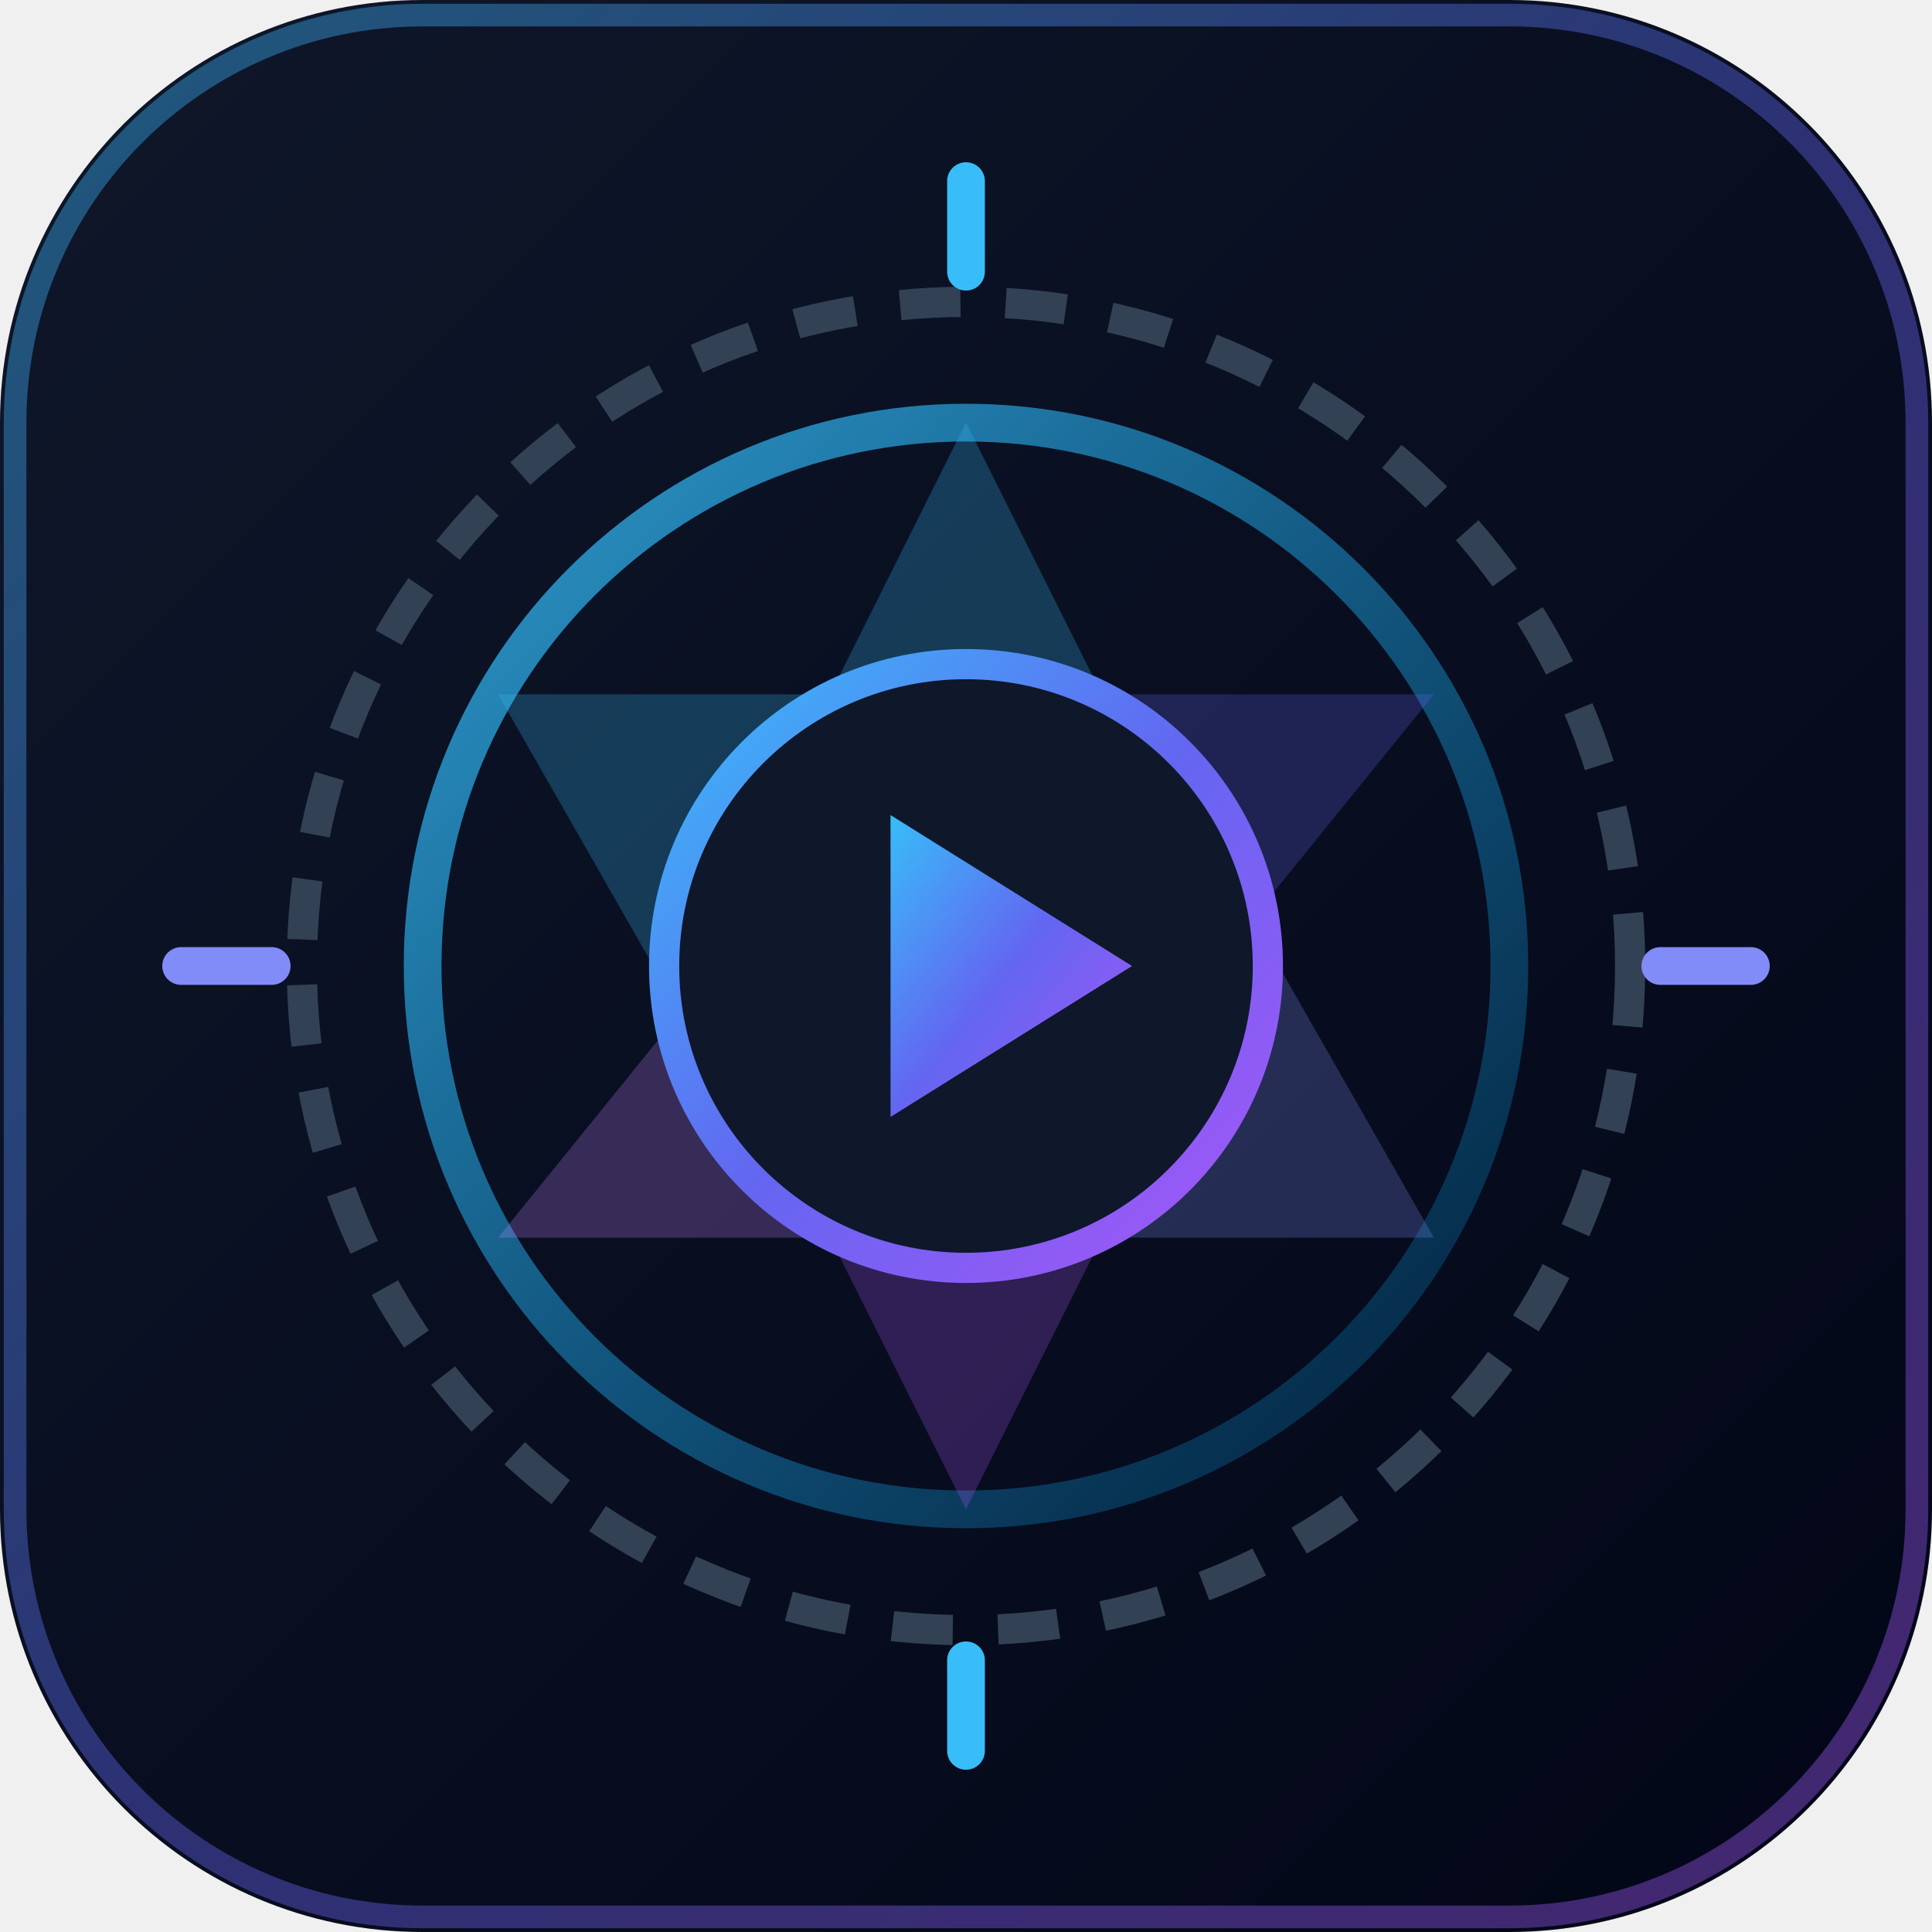
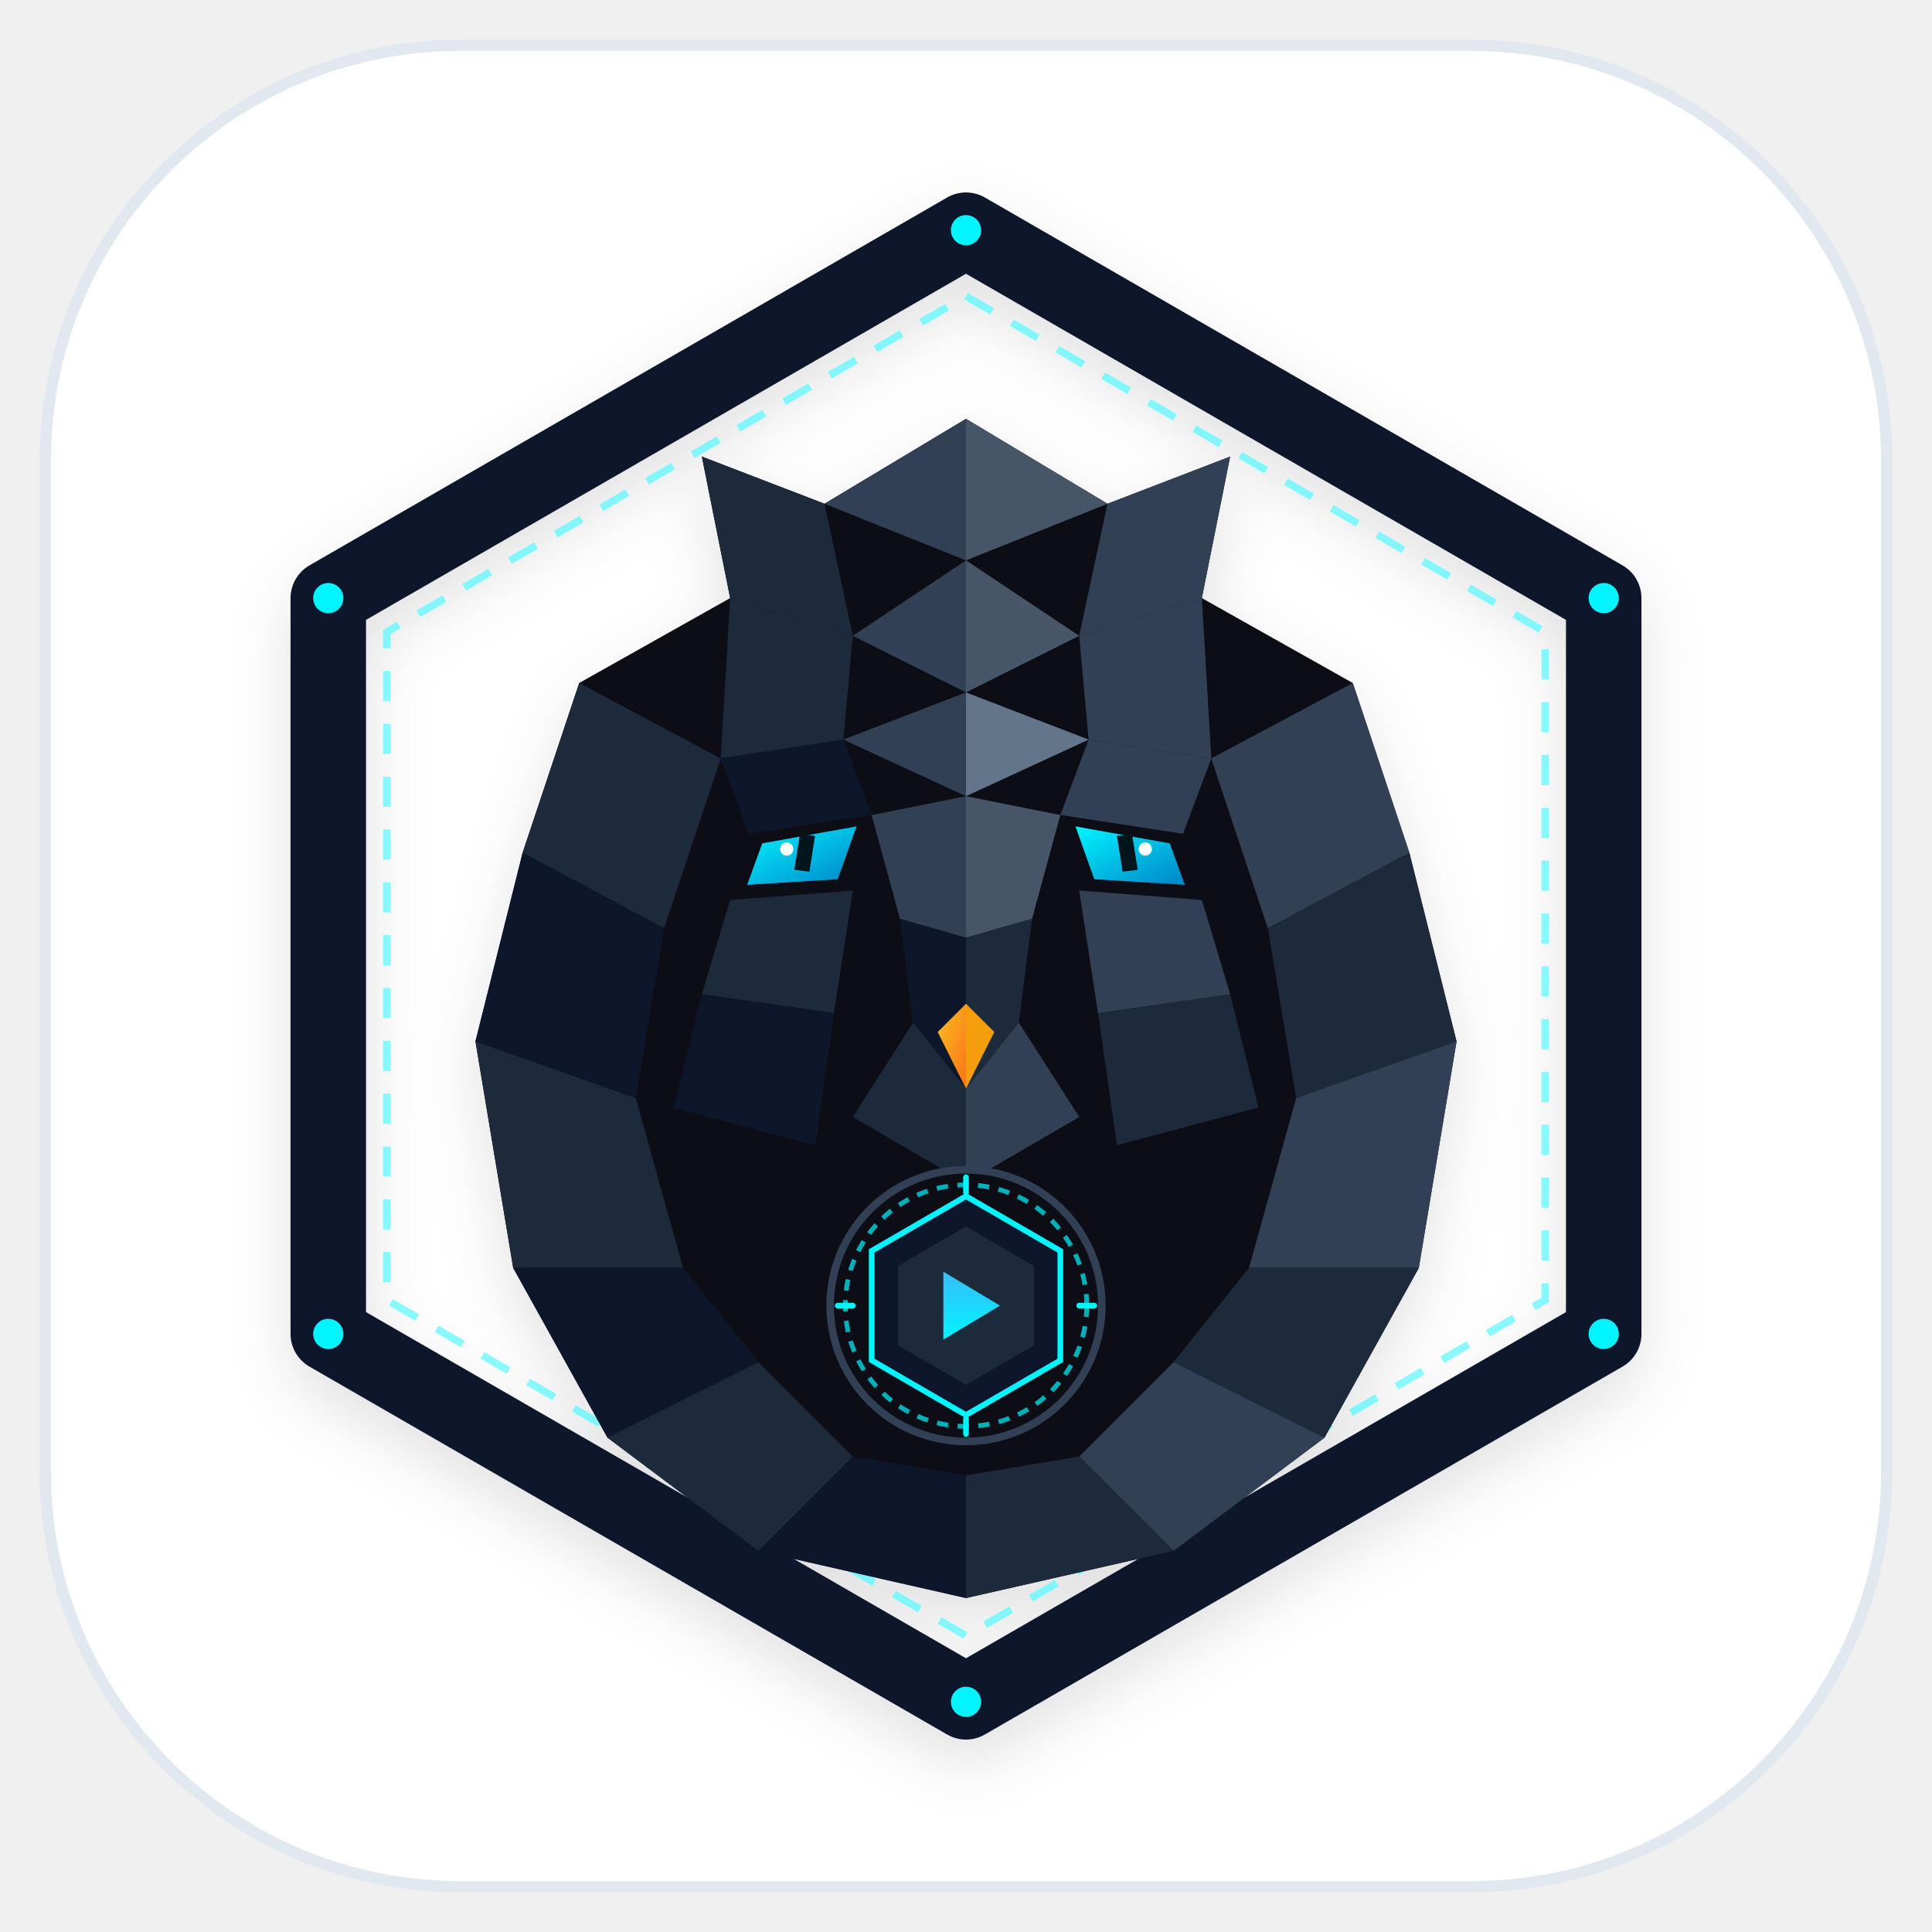
- <svg xmlns="http://www.w3.org/2000/svg" viewBox="0 0 128 128" width="128" height="128" fill="none">
+ <svg xmlns="http://www.w3.org/2000/svg" viewBox="0 0 1024 1024" width="1024" height="1024">
  <defs>
-     <linearGradient id="vl-bg" x1="0%" y1="0%" x2="100%" y2="100%">
+     <clipPath id="squircle-clip">
+       <rect x="24" y="24" width="976" height="976" rx="220" />
+     </clipPath>
+     <linearGradient id="cyan-glow" x1="0%" y1="0%" x2="100%" y2="100%">
+       <stop offset="0%" stop-color="#00f5ff" />
+       <stop offset="100%" stop-color="#0284c7" />
+     </linearGradient>
+     <linearGradient id="cyan-bright" x1="0%" y1="0%" x2="0%" y2="100%">
+       <stop offset="0%" stop-color="#38bdf8" />
+       <stop offset="100%" stop-color="#00f5ff" />
+     </linearGradient>
+     <linearGradient id="amber-accent" x1="0%" y1="0%" x2="100%" y2="100%">
+       <stop offset="0%" stop-color="#fbbf24" />
+       <stop offset="100%" stop-color="#f97316" />
+     </linearGradient>
+     <linearGradient id="slate-crest" x1="0%" y1="0%" x2="0%" y2="100%">
+       <stop offset="0%" stop-color="#334155" />
+       <stop offset="100%" stop-color="#1e293b" />
+     </linearGradient>
+     <linearGradient id="slate-facet-l" x1="0%" y1="0%" x2="100%" y2="100%">
+       <stop offset="0%" stop-color="#475569" />
+       <stop offset="100%" stop-color="#334155" />
+     </linearGradient>
+     <linearGradient id="slate-facet-r" x1="100%" y1="0%" x2="0%" y2="100%">
+       <stop offset="0%" stop-color="#1e293b" />
+       <stop offset="100%" stop-color="#0f172a" />
+     </linearGradient>
+     <linearGradient id="slate-base" x1="0%" y1="0%" x2="0%" y2="100%">
      <stop offset="0%" stop-color="#0f172a" />
      <stop offset="100%" stop-color="#020617" />
    </linearGradient>
-     <linearGradient id="vl-accent" x1="0%" y1="0%" x2="100%" y2="100%">
-       <stop offset="0%" stop-color="#38bdf8" />
-       <stop offset="50%" stop-color="#6366f1" />
-       <stop offset="100%" stop-color="#a855f7" />
-     </linearGradient>
-     <linearGradient id="vl-ring" x1="0%" y1="0%" x2="100%" y2="100%">
-       <stop offset="0%" stop-color="#38bdf8" stop-opacity="0.8" />
-       <stop offset="100%" stop-color="#0284c7" stop-opacity="0.2" />
-     </linearGradient>
+     <filter id="subtle-shadow" x="-10%" y="-10%" width="120%" height="120%">
+       <feDropShadow dx="0" dy="12" stdDeviation="16" flood-color="#000000" flood-opacity="0.12" />
+     </filter>
  </defs>
-   <rect width="128" height="128" rx="28" fill="url(#vl-bg)" />
-   <rect width="126" height="126" x="1" y="1" rx="27" stroke="url(#vl-accent)" stroke-width="1.5" stroke-opacity="0.4" />
-   <circle cx="64" cy="64" r="44" stroke="#334155" stroke-width="2" stroke-dasharray="4 3" />
-   <circle cx="64" cy="64" r="36" stroke="url(#vl-ring)" stroke-width="2.5" />
-   <path d="M 64 28 L 76 52 L 52 52 Z" fill="#38bdf8" fill-opacity="0.25" />
-   <path d="M 95 46 L 78 67 L 66 46 Z" fill="#6366f1" fill-opacity="0.25" />
-   <path d="M 95 82 L 71 82 L 83 61 Z" fill="#818cf8" fill-opacity="0.25" />
-   <path d="M 64 100 L 52 76 L 76 76 Z" fill="#a855f7" fill-opacity="0.25" />
-   <path d="M 33 82 L 50 61 L 62 82 Z" fill="#c084fc" fill-opacity="0.25" />
-   <path d="M 33 46 L 57 46 L 45 67 Z" fill="#38bdf8" fill-opacity="0.25" />
-   <circle cx="64" cy="64" r="20" fill="#0f172a" stroke="url(#vl-accent)" stroke-width="2" />
-   <polygon points="59,54 75,64 59,74" fill="url(#vl-accent)" />
-   <line x1="64" y1="12" x2="64" y2="18" stroke="#38bdf8" stroke-width="2.5" stroke-linecap="round" />
-   <line x1="64" y1="110" x2="64" y2="116" stroke="#38bdf8" stroke-width="2.5" stroke-linecap="round" />
-   <line x1="12" y1="64" x2="18" y2="64" stroke="#818cf8" stroke-width="2.5" stroke-linecap="round" />
-   <line x1="110" y1="64" x2="116" y2="64" stroke="#818cf8" stroke-width="2.5" stroke-linecap="round" />
+   <rect x="24" y="24" width="976" height="976" rx="220" fill="#ffffff" stroke="#e2e8f0" stroke-width="6" />
+   <g clip-path="url(#squircle-clip)">
+     <g transform="translate(512, 512)" filter="url(#subtle-shadow)">
+       <polygon points="         0,-390         338,-195         338,195         0,390         -338,195         -338,-195       " fill="none" stroke="#0f172a" stroke-width="40" stroke-linejoin="round" />
+       <polygon points="         0,-355         307,-177         307,177         0,355         -307,177         -307,-177       " fill="none" stroke="#00f5ff" stroke-width="4" opacity="0.45" stroke-dasharray="16, 12" />
+       <circle cx="0" cy="-390" r="8" fill="#00f5ff" />
+       <circle cx="338" cy="-195" r="8" fill="#00f5ff" />
+       <circle cx="338" cy="195" r="8" fill="#00f5ff" />
+       <circle cx="0" cy="390" r="8" fill="#00f5ff" />
+       <circle cx="-338" cy="195" r="8" fill="#00f5ff" />
+       <circle cx="-338" cy="-195" r="8" fill="#00f5ff" />
+       <path d="         M 0 -290         L 75 -245 L 140 -270 L 125 -195 L 205 -150 L 235 -60 L 260 40 L 240 160 L 190 250 L 110 310 L 0 335         L -110 310 L -190 250 L -240 160 L -260 40 L -235 -60 L -205 -150 L -125 -195 L -140 -270 L -75 -245         Z       " fill="#0b0f19" />
+       <polygon points="-205,-150 -235,-60 -160,-20 -130,-110" fill="#1e293b" />
+       <polygon points="-235,-60 -260,40 -175,70 -160,-20" fill="#0f172a" />
+       <polygon points="-260,40 -240,160 -150,160 -175,70" fill="#1e293b" />
+       <polygon points="-240,160 -190,250 -110,210 -150,160" fill="#0f172a" />
+       <polygon points="-190,250 -110,310 -60,260 -110,210" fill="#1e293b" />
+       <polygon points="-110,310 0,335 0,270 -60,260" fill="#0f172a" />
+       <polygon points="205,-150 235,-60 160,-20 130,-110" fill="#334155" />
+       <polygon points="235,-60 260,40 175,70 160,-20" fill="#1e293b" />
+       <polygon points="260,40 240,160 150,160 175,70" fill="#334155" />
+       <polygon points="240,160 190,250 110,210 150,160" fill="#1e293b" />
+       <polygon points="190,250 110,310 60,260 110,210" fill="#334155" />
+       <polygon points="110,310 0,335 0,270 60,260" fill="#1e293b" />
+       <polygon points="0,-290 -75,-245 0,-215" fill="#334155" />
+       <polygon points="0,-290 75,-245 0,-215" fill="#475569" />
+       <polygon points="-75,-245 -140,-270 -125,-195 -60,-175" fill="#1e293b" />
+       <polygon points="75,-245 140,-270 125,-195 60,-175" fill="#334155" />
+       <polygon points="0,-215 -60,-175 0,-145" fill="#334155" />
+       <polygon points="0,-215 60,-175 0,-145" fill="#475569" />
+       <polygon points="-60,-175 -125,-195 -130,-110 -65,-120" fill="#1e293b" />
+       <polygon points="60,-175 125,-195 130,-110 65,-120" fill="#334155" />
+       <polygon points="0,-145 -65,-120 0,-90" fill="#334155" />
+       <polygon points="0,-145 65,-120 0,-90" fill="#64748b" />
+       <polygon points="-65,-120 -130,-110 -115,-70 -50,-80" fill="#0f172a" />
+       <polygon points="65,-120 130,-110 115,-70 50,-80" fill="#334155" />
+       <polygon points="-115,-70 -50,-80 -60,-40 -125,-35" fill="#090d16" />
+       <polygon points="-108,-65 -58,-74 -68,-46 -116,-43" fill="url(#cyan-glow)" />
+       <polygon points="-88,-70 -80,-69 -83,-50 -91,-51" fill="#04121e" />
+       <circle cx="-95" cy="-62" r="3.5" fill="#ffffff" />
+       <polygon points="115,-70 50,-80 60,-40 125,-35" fill="#090d16" />
+       <polygon points="108,-65 58,-74 68,-46 116,-43" fill="url(#cyan-glow)" />
+       <polygon points="88,-70 80,-69 83,-50 91,-51" fill="#04121e" />
+       <circle cx="95" cy="-62" r="3.5" fill="#ffffff" />
+       <polygon points="-125,-35 -60,-40 -70,25 -140,15" fill="#1e293b" />
+       <polygon points="125,-35 60,-40 70,25 140,15" fill="#334155" />
+       <polygon points="-140,15 -70,25 -80,95 -155,75" fill="#0f172a" />
+       <polygon points="140,15 70,25 80,95 155,75" fill="#1e293b" />
+       <polygon points="0,-90 -50,-80 -35,-25 0,-15" fill="#334155" />
+       <polygon points="0,-90 50,-80 35,-25 0,-15" fill="#475569" />
+       <polygon points="0,-15 -35,-25 -28,30 0,65" fill="#0f172a" />
+       <polygon points="0,-15 35,-25 28,30 0,65" fill="#1e293b" />
+       <polygon points="0,20 -15,35 0,65" fill="url(#amber-accent)" />
+       <polygon points="0,20 15,35 0,65" fill="#f59e0b" />
+       <polygon points="0,65 -28,30 -60,80 0,115" fill="#1e293b" />
+       <polygon points="0,65 28,30 60,80 0,115" fill="#334155" />
+       <circle cx="0" cy="180" r="72" fill="#0b0f19" stroke="#334155" stroke-width="4" />
+       <circle cx="0" cy="180" r="64" fill="none" stroke="#00f5ff" stroke-width="2.5" stroke-dasharray="6, 5" opacity="0.7" />
+       <polygon points="         0,122         50,151         50,209         0,238         -50,209         -50,151       " fill="#0f172a" stroke="#00f5ff" stroke-width="3" />
+       <polygon points="         0,138         36,159         36,201         0,222         -36,201         -36,159       " fill="#1e293b" />
+       <polygon points="-12,162 18,180 -12,198" fill="url(#cyan-bright)" />
+       <line x1="0" y1="112" x2="0" y2="120" stroke="#00f5ff" stroke-width="3" stroke-linecap="round" />
+       <line x1="0" y1="240" x2="0" y2="248" stroke="#00f5ff" stroke-width="3" stroke-linecap="round" />
+       <line x1="-68" y1="180" x2="-60" y2="180" stroke="#00f5ff" stroke-width="3" stroke-linecap="round" />
+       <line x1="60" y1="180" x2="68" y2="180" stroke="#00f5ff" stroke-width="3" stroke-linecap="round" />
+     </g>
+   </g>
</svg>
